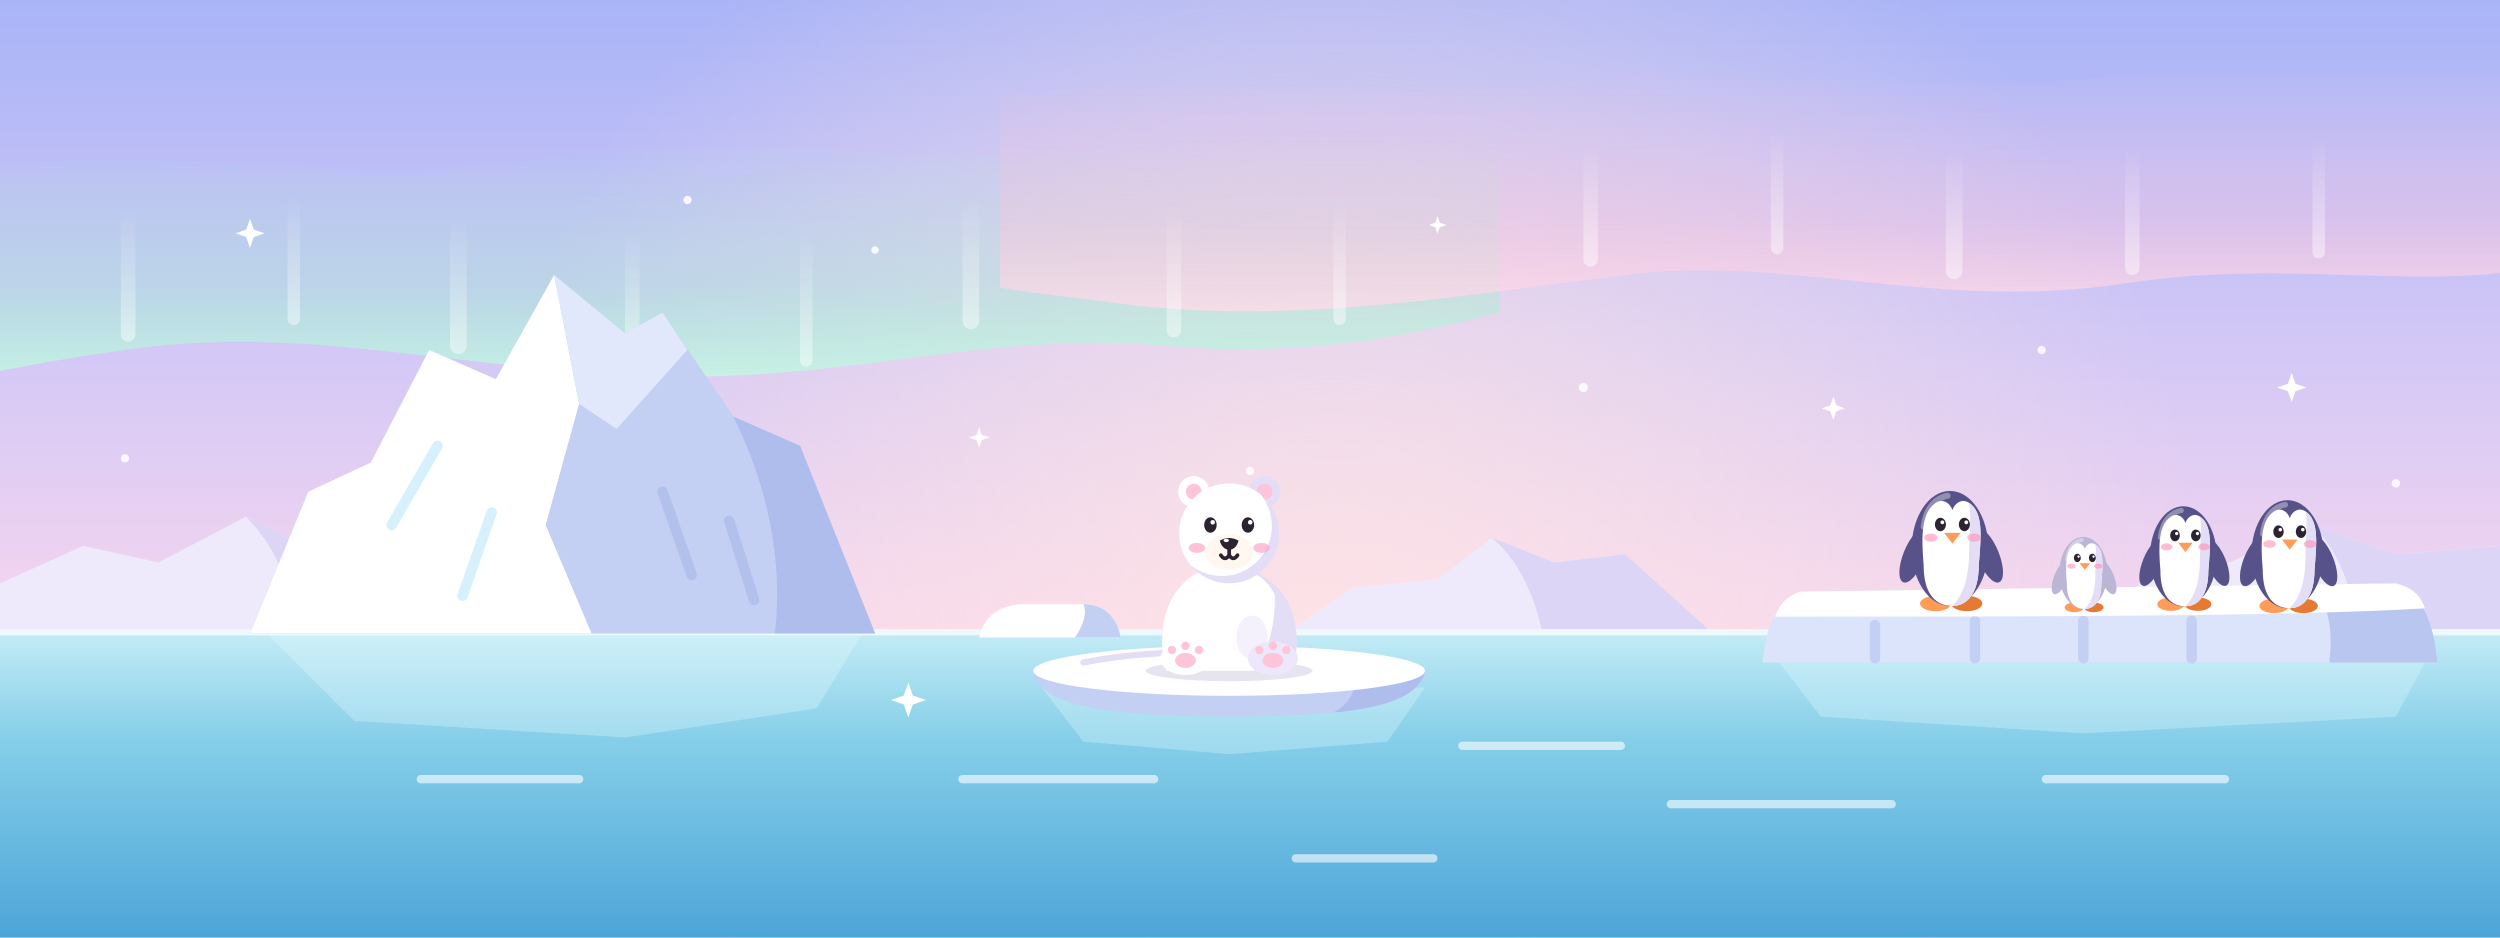
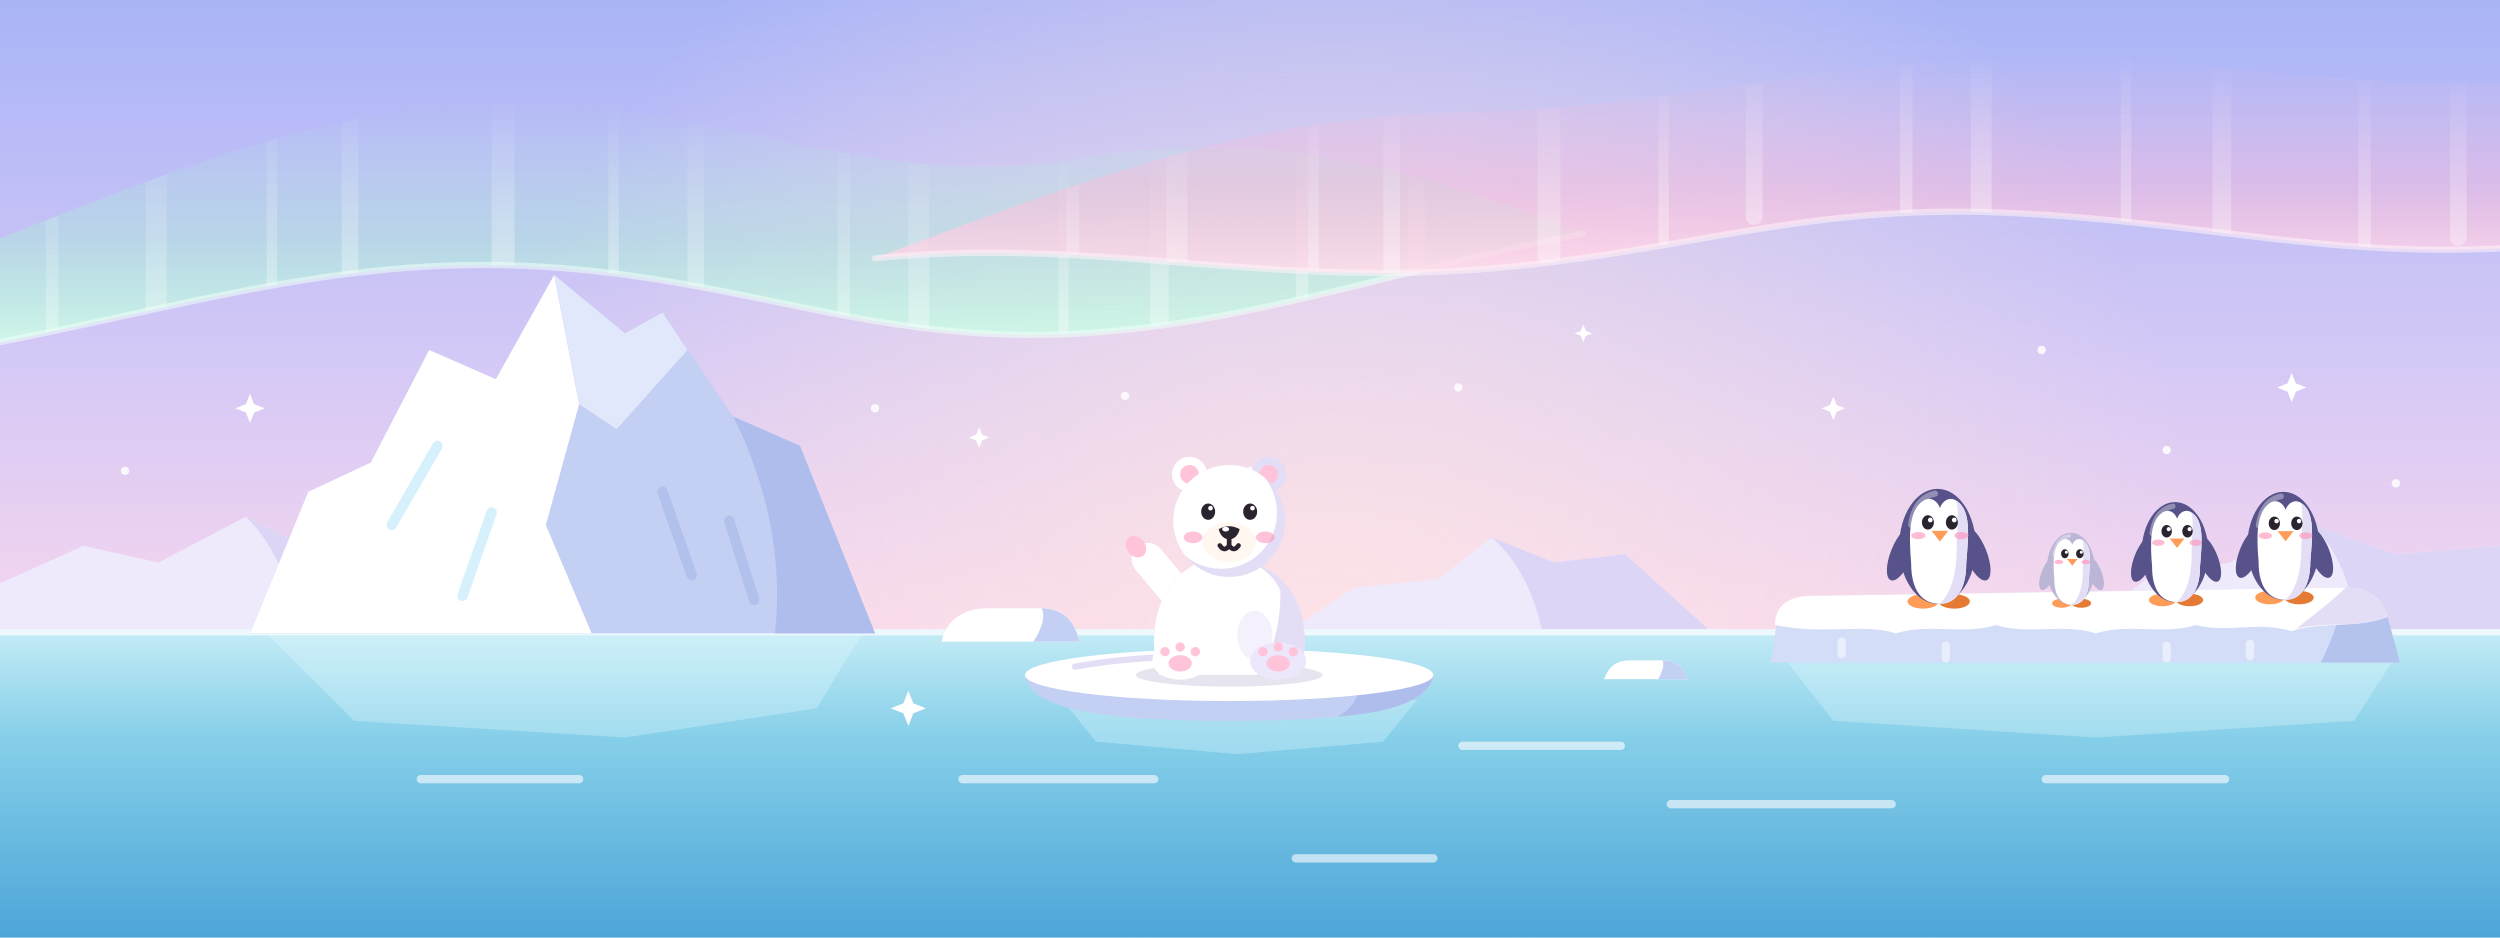
<svg xmlns="http://www.w3.org/2000/svg" viewBox="0 0 1200 450" preserveAspectRatio="xMidYMid slice">
  <defs>
    <linearGradient id="sky" x1="0" y1="0" x2="0" y2="306" gradientUnits="userSpaceOnUse">
      <stop offset="0" stop-color="#a9b4f7" />
      <stop offset="0.55" stop-color="#d3c8f6" />
      <stop offset="1" stop-color="#f7d6ee" />
    </linearGradient>
    <radialGradient id="glow" cx="640" cy="300" r="420" gradientUnits="userSpaceOnUse">
      <stop offset="0" stop-color="#ffe6e4" stop-opacity="0.8" />
      <stop offset="1" stop-color="#ffe6e4" stop-opacity="0" />
    </radialGradient>
-     <linearGradient id="auroraA" x1="0" y1="62" x2="0" y2="186" gradientUnits="userSpaceOnUse">
-       <stop offset="0" stop-color="#9ff0cf" stop-opacity="0" />
-       <stop offset="0.6" stop-color="#9ff0cf" stop-opacity="0.35" />
-       <stop offset="1" stop-color="#c7f8e4" stop-opacity="0.9" />
-     </linearGradient>
-     <linearGradient id="auroraB" x1="0" y1="30" x2="0" y2="156" gradientUnits="userSpaceOnUse">
-       <stop offset="0" stop-color="#ffc4da" stop-opacity="0" />
-       <stop offset="0.6" stop-color="#ffc4da" stop-opacity="0.35" />
-       <stop offset="1" stop-color="#ffe0ec" stop-opacity="0.85" />
+     <linearGradient id="auroraA" x1="0" y1="50" x2="0" y2="168" gradientUnits="userSpaceOnUse">
+       <stop offset="0" stop-color="#a6f2d4" stop-opacity="0" />
+       <stop offset="0.55" stop-color="#a6f2d4" stop-opacity="0.4" />
+       <stop offset="1" stop-color="#d2fbea" stop-opacity="0.95" />
+     </linearGradient>
+     <linearGradient id="auroraB" x1="0" y1="28" x2="0" y2="136" gradientUnits="userSpaceOnUse">
+       <stop offset="0" stop-color="#ffb8d6" stop-opacity="0" />
+       <stop offset="0.55" stop-color="#ffb8d6" stop-opacity="0.4" />
+       <stop offset="1" stop-color="#ffe0ee" stop-opacity="0.95" />
    </linearGradient>
    <linearGradient id="ray" x1="0" y1="0" x2="0" y2="1">
      <stop offset="0" stop-color="#fff" stop-opacity="0" />
-       <stop offset="1" stop-color="#fff" stop-opacity="0.45" />
+       <stop offset="1" stop-color="#fff" stop-opacity="0.5" />
    </linearGradient>
    <linearGradient id="sea" x1="0" y1="302" x2="0" y2="450" gradientUnits="userSpaceOnUse">
      <stop offset="0" stop-color="#c5ecf6" />
      <stop offset="0.35" stop-color="#86cfe9" />
      <stop offset="1" stop-color="#4da5d8" />
    </linearGradient>
+     <clipPath id="ribbonA">
+       <path d="M-20 168C80 150 160 122 260 128C360 134 420 166 520 160C600 155 660 132 760 112C660 74 600 62 520 76C420 92 360 54 260 50C160 46 80 84 -20 122Z" />
+     </clipPath>
+     <clipPath id="ribbonB">
+       <path d="M420 124C520 114 600 136 700 130C800 124 860 98 960 102C1060 106 1120 126 1220 118V38C1120 46 1060 24 960 28C860 32 800 52 700 54C600 56 520 86 420 124Z" />
+     </clipPath>
    <clipPath id="berg">
      <path d="M120 304L148 236L178 222L206 168L238 182L266 132L300 160L318 150L352 200L384 214L420 304Z" />
    </clipPath>
    <clipPath id="bearBody">
      <path d="M-30 0C-36 -20 -30 -44 -8 -50C14 -52 30 -40 32 -20C34 -8 30 0 24 0Z" />
    </clipPath>
    <clipPath id="bearHead">
      <circle cx="0" cy="-66" r="24" />
    </clipPath>
    <g id="penguin">
-       <ellipse cx="-6" cy="-2" rx="6.5" ry="3.2" fill="#ff9c57" />
-       <ellipse cx="7" cy="-2" rx="6.5" ry="3.2" fill="#e57a35" />
+       <ellipse cx="-6" cy="-2" rx="6.5" ry="3" fill="#ff9c57" />
+       <ellipse cx="7" cy="-2" rx="6.5" ry="3" fill="#e57a35" />
      <ellipse cx="-15" cy="-22" rx="4.5" ry="12" transform="rotate(22 -15 -22)" />
      <ellipse cx="16" cy="-22" rx="4.5" ry="12" transform="rotate(-22 16 -22)" />
      <ellipse cx="0" cy="-25" rx="16" ry="24" />
      <path d="M-11 -34C-10 -42 -6 -46 -1 -47" fill="none" stroke="#fff" stroke-width="2.5" stroke-linecap="round" opacity="0.35" />
      <path d="M-11 -18C-12 -30 -12 -40 -6 -44C-3 -46 0 -44 1 -41C2 -44 5 -46 8 -44C14 -40 13 -30 12 -18C12 -6 7 -1 1 -1C-6 -1 -11 -6 -11 -18Z" fill="#fff" />
      <path d="M8 -44C14 -40 13 -30 12 -18C12 -6 7 -1 1 -1C6 -6 8 -14 8 -24C8 -32 9 -38 8 -44Z" fill="#e4ddf6" />
-       <ellipse cx="-4" cy="-35" rx="2.3" ry="2.8" fill="#2b2330" />
-       <ellipse cx="6" cy="-35" rx="2.3" ry="2.8" fill="#2b2330" />
-       <circle cx="-3.2" cy="-35.9" r="0.8" fill="#fff" />
-       <circle cx="6.8" cy="-35.9" r="0.8" fill="#fff" />
+       <ellipse cx="-4" cy="-35" rx="2.5" ry="3" fill="#2b2330" />
+       <ellipse cx="6" cy="-35" rx="2.5" ry="3" fill="#2b2330" />
+       <circle cx="-3" cy="-36" r="1" fill="#fff" />
+       <circle cx="7" cy="-36" r="1" fill="#fff" />
      <path d="M-2.5 -31.5H4.5L1 -27Z" fill="#ff9c57" />
-       <ellipse cx="-8" cy="-29.5" rx="2.8" ry="1.7" fill="#ff8fb8" opacity="0.6" />
-       <ellipse cx="10" cy="-29.5" rx="2.8" ry="1.7" fill="#ff8fb8" opacity="0.6" />
-     </g>
-     <path id="spark" d="M0 -7l1.8 5.2 5.2 1.8-5.2 1.8-1.8 5.2-1.8-5.2-5.2-1.8 5.2-1.8z" />
+       <ellipse cx="-8" cy="-29.5" rx="3" ry="1.5" fill="#ff8fb8" opacity="0.6" />
+       <ellipse cx="10" cy="-29.5" rx="3" ry="1.5" fill="#ff8fb8" opacity="0.6" />
+     </g>
+     <path id="spark" d="M0 -7l2 5 5 2-5 2-2 5-2-5-5-2 5-2z" />
  </defs>
  <rect width="1200" height="320" fill="url(#sky)" />
  <circle cx="640" cy="300" r="420" fill="url(#glow)" />
-   <path d="M-20 82C80 66 160 92 260 76C360 60 440 84 540 70C620 60 680 72 720 66V150C680 160 630 172 560 166C470 158 400 186 300 180C210 175 140 156 60 168C30 172 0 178 -20 182Z" fill="url(#auroraA)" />
-   <path d="M480 46C560 34 640 52 740 40C840 28 920 48 1020 36C1100 28 1160 36 1220 30V128C1160 140 1100 124 1020 136C930 150 860 122 780 132C700 142 620 156 540 146C510 142 490 140 480 138Z" fill="url(#auroraB)" />
-   <g fill="url(#ray)">
-     <rect x="58" y="100" width="7" height="64" rx="3.5" />
-     <rect x="138" y="94" width="6" height="62" rx="3" />
-     <rect x="216" y="104" width="8" height="66" rx="4" />
-     <rect x="300" y="110" width="7" height="66" rx="3.5" />
-     <rect x="384" y="112" width="6" height="64" rx="3" />
-     <rect x="462" y="96" width="8" height="62" rx="4" />
-     <rect x="560" y="98" width="7" height="64" rx="3.5" />
-     <rect x="640" y="96" width="6" height="60" rx="3" />
-     <rect x="760" y="70" width="7" height="58" rx="3.5" />
-     <rect x="850" y="62" width="6" height="60" rx="3" />
-     <rect x="934" y="72" width="8" height="62" rx="4" />
-     <rect x="1020" y="70" width="7" height="62" rx="3.5" />
-     <rect x="1110" y="66" width="6" height="58" rx="3" />
-   </g>
+   <g clip-path="url(#ribbonA)">
+     <rect x="-20" y="40" width="790" height="140" fill="url(#auroraA)" />
+     <g fill="url(#ray)" opacity="0.7">
+       <rect x="22" y="70" width="6" height="100" rx="3" />
+       <rect x="70" y="56" width="10" height="110" rx="5" />
+       <rect x="128" y="48" width="5" height="100" rx="2.5" />
+       <rect x="164" y="44" width="8" height="96" rx="4" />
+       <rect x="236" y="44" width="11" height="90" rx="5.5" />
+       <rect x="292" y="50" width="5" height="88" rx="2.5" />
+       <rect x="330" y="54" width="8" height="100" rx="4" />
+       <rect x="402" y="62" width="6" height="104" rx="3" />
+       <rect x="436" y="66" width="10" height="100" rx="5" />
+       <rect x="508" y="72" width="5" height="88" rx="2.5" />
+       <rect x="552" y="70" width="9" height="88" rx="4.5" />
+       <rect x="622" y="64" width="6" height="84" rx="3" />
+       <rect x="676" y="74" width="8" height="62" rx="4" />
+     </g>
+   </g>
+   <path d="M-20 168C80 150 160 122 260 128C360 134 420 166 520 160C600 155 660 132 760 112" fill="none" stroke="#effff8" stroke-width="3" stroke-linecap="round" opacity="0.55" />
+   <g clip-path="url(#ribbonB)">
+     <rect x="410" y="20" width="820" height="120" fill="url(#auroraB)" />
+     <g fill="url(#ray)" opacity="0.7">
+       <rect x="512" y="64" width="6" height="80" rx="3" />
+       <rect x="560" y="54" width="10" height="86" rx="5" />
+       <rect x="628" y="46" width="5" height="90" rx="2.5" />
+       <rect x="664" y="44" width="8" height="88" rx="4" />
+       <rect x="738" y="38" width="11" height="90" rx="5.5" />
+       <rect x="796" y="32" width="5" height="86" rx="2.5" />
+       <rect x="838" y="28" width="8" height="80" rx="4" />
+       <rect x="912" y="22" width="6" height="84" rx="3" />
+       <rect x="946" y="22" width="10" height="84" rx="5" />
+       <rect x="1018" y="24" width="5" height="88" rx="2.5" />
+       <rect x="1062" y="28" width="9" height="96" rx="4.5" />
+       <rect x="1132" y="32" width="6" height="92" rx="3" />
+       <rect x="1176" y="34" width="8" height="84" rx="4" />
+     </g>
+   </g>
+   <path d="M420 124C520 114 600 136 700 130C800 124 860 98 960 102C1060 106 1120 126 1220 118" fill="none" stroke="#fff3f8" stroke-width="3" stroke-linecap="round" opacity="0.55" />
  <g fill="#fff">
-     <use href="#spark" transform="translate(120 112)" />
+     <use href="#spark" transform="translate(120 196)" />
    <use href="#spark" transform="translate(880 196) scale(0.8)" />
    <use href="#spark" transform="translate(1100 186)" />
    <use href="#spark" transform="translate(470 210) scale(0.7)" />
-     <use href="#spark" transform="translate(690 108) scale(0.6)" />
+     <use href="#spark" transform="translate(760 160) scale(0.6)" />
  </g>
  <g fill="#fff" opacity="0.85">
-     <circle cx="230" cy="214" r="2.2" />
-     <circle cx="330" cy="96" r="2" />
+     <circle cx="230" cy="214" r="2" />
+     <circle cx="330" cy="176" r="2" />
    <circle cx="600" cy="226" r="2" />
-     <circle cx="760" cy="186" r="2.2" />
+     <circle cx="700" cy="186" r="2" />
    <circle cx="980" cy="168" r="2" />
    <circle cx="1150" cy="232" r="2" />
-     <circle cx="60" cy="220" r="2" />
-     <circle cx="420" cy="120" r="1.8" />
+     <circle cx="60" cy="226" r="2" />
+     <circle cx="420" cy="196" r="2" />
+     <circle cx="1040" cy="216" r="2" />
+     <circle cx="540" cy="190" r="2" />
  </g>
  <path d="M0 302V280L40 262L76 270L118 248L150 264L200 272L250 302Z" fill="#eee9fb" />
  <path d="M118 248L150 264L200 272L250 302H140C140 280 132 262 118 248Z" fill="#dcd5f5" />
  <path d="M620 302L650 282L690 278L716 258L746 270L780 266L820 302Z" fill="#eee9fb" />
  <path d="M716 258L746 270L780 266L820 302H740C736 284 728 268 716 258Z" fill="#dcd5f5" />
  <path d="M1000 302L1030 278L1070 270L1110 252L1150 266L1200 262V302Z" fill="#eee9fb" />
  <path d="M1110 252L1150 266L1200 262V302H1130C1130 282 1122 264 1110 252Z" fill="#dcd5f5" />
  <rect y="302" width="1200" height="148" fill="url(#sea)" />
  <rect y="302" width="1200" height="3" fill="#fff" opacity="0.7" />
  <path d="M128 304H414L392 340L300 354L170 346Z" fill="#e6fbff" opacity="0.3" />
  <g clip-path="url(#berg)">
    <rect x="116" y="128" width="308" height="180" fill="#c3cff3" />
    <path d="M120 304L148 236L178 222L206 168L238 182L266 132L278 194L262 252L284 304Z" fill="#fff" />
    <path d="M266 132L300 160L318 150L330 168L296 206L278 194Z" fill="#e1e8fb" />
-     <path d="M278 194L296 206L330 168L352 200L384 214L420 304H284L262 252Z" fill="#c3cff3" />
    <path d="M352 200L384 214L420 304H372C376 268 368 232 352 200Z" fill="#aebdec" />
    <path d="M188 252L210 214M222 286L236 246" stroke="#d6f1fb" stroke-width="5" stroke-linecap="round" />
    <path d="M318 236L332 276M350 250L362 288" stroke="#b2c0ec" stroke-width="5" stroke-linecap="round" />
  </g>
-   <path d="M470 306C472 296 480 290 492 290H520C530 290 536 296 538 306Z" fill="#fff" />
-   <path d="M520 290C530 290 536 296 538 306H516C520 300 522 294 520 290Z" fill="#c3cff3" />
-   <path d="M854 318H1164L1150 344L1000 352L874 344Z" fill="#e6fbff" opacity="0.3" />
-   <path d="M846 318C848 300 852 290 864 284L1150 280C1162 284 1168 298 1170 318Z" fill="#dbe4fb" />
-   <path d="M1110 281L1150 280C1162 284 1168 298 1170 318H1118C1120 304 1118 290 1110 281Z" fill="#b9c6ef" />
-   <path d="M900 300V316M948 298V316M1000 298V316M1052 298V316" stroke="#c3cff3" stroke-width="5" stroke-linecap="round" />
-   <path d="M864 284L1150 280C1158 282 1162 286 1164 292C1100 296 960 296 852 296C854 290 858 286 864 284Z" fill="#fff" />
-   <use href="#penguin" transform="translate(936 292) scale(1.15)" fill="#57538a" />
-   <use href="#penguin" transform="translate(1000 293) scale(0.72)" fill="#bcb6d6" />
-   <use href="#penguin" transform="translate(1048 292)" fill="#57538a" />
-   <use href="#penguin" transform="translate(1098 293) scale(1.08)" fill="#57538a" />
+   <path d="M452 308C454 298 462 292 474 292H500C510 292 516 298 518 308Z" fill="#fff" />
+   <path d="M500 292C510 292 516 298 518 308H496C500 302 502 296 500 292Z" fill="#c3cff3" />
+   <path d="M770 326C772 320 776 317 782 317H798C804 317 808 320 810 326Z" fill="#fff" />
+   <path d="M798 317C804 317 808 320 810 326H796C798 322 799 319 798 317Z" fill="#c3cff3" />
+   <path d="M858 318H1148L1130 346L1006 354L880 346Z" fill="#e6fbff" opacity="0.3" />
+   <path d="M850 318L853 298C855 290 862 286 872 286L1126 282C1138 282 1144 288 1146 296L1152 318Z" fill="#d3ddf8" />
+   <path d="M1126 282C1138 282 1144 288 1146 296L1152 318H1114C1120 306 1124 294 1126 282Z" fill="#b4c2ee" />
+   <path d="M852 300C852 291 858 286 870 286L1126 282C1138 282 1144 288 1146 296C1132 302 1114 298 1100 303C1084 298 1070 304 1054 300C1038 305 1022 299 1006 304C990 299 974 305 958 300C942 305 926 299 910 304C894 299 876 305 852 300Z" fill="#fff" />
+   <path d="M1126 282C1138 282 1144 288 1146 296C1132 302 1114 298 1102 302C1112 294 1120 288 1126 282Z" fill="#e4ddf6" />
+   <path d="M884 308V314M934 310V316M1040 310V316M1080 309V315" stroke="#e8eefc" stroke-width="4" stroke-linecap="round" />
+   <use href="#penguin" transform="translate(930 291) scale(1.15)" fill="#57538a" />
+   <use href="#penguin" transform="translate(994 291) scale(0.72)" fill="#bcb6d6" />
+   <use href="#penguin" transform="translate(1044 290)" fill="#57538a" />
+   <use href="#penguin" transform="translate(1096 289) scale(1.08)" fill="#57538a" />
  <g fill="#fff" opacity="0.6">
    <rect x="460" y="372" width="96" height="4" rx="2" />
    <rect x="700" y="356" width="80" height="4" rx="2" />
    <rect x="800" y="384" width="110" height="4" rx="2" />
    <rect x="200" y="372" width="80" height="4" rx="2" />
    <rect x="980" y="372" width="90" height="4" rx="2" />
    <rect x="620" y="410" width="70" height="4" rx="2" />
  </g>
-   <use href="#spark" transform="translate(436 336) scale(1.2)" fill="#fff" />
-   <path d="M500 330H684L666 356L590 362L520 356Z" fill="#e6fbff" opacity="0.3" />
-   <path d="M496 322C498 336 520 344 590 344C660 344 682 336 684 322Z" fill="#c3cff3" />
-   <path d="M640 342C664 340 682 334 684 322H650C652 330 648 338 640 342Z" fill="#aebdec" />
-   <ellipse cx="590" cy="322" rx="94" ry="12" fill="#fff" />
-   <path d="M520 318C540 314 560 313 580 313" fill="none" stroke="#e4ddf6" stroke-width="3" stroke-linecap="round" />
-   <g transform="translate(590 322)">
+   <use href="#spark" transform="translate(436 340) scale(1.2)" fill="#fff" />
+   <path d="M510 336H680L664 356L594 362L526 356Z" fill="#e6fbff" opacity="0.3" />
+   <path d="M492 324C494 338 518 346 590 346C662 346 686 338 688 324Z" fill="#c3cff3" />
+   <path d="M642 344C668 342 686 336 688 324H652C654 332 650 340 642 344Z" fill="#aebdec" />
+   <ellipse cx="590" cy="324" rx="98" ry="12.5" fill="#fff" />
+   <path d="M516 320C538 316 560 315 582 315" fill="none" stroke="#e4ddf6" stroke-width="3" stroke-linecap="round" />
+   <g transform="translate(590 324) scale(1.12)">
    <ellipse cx="0" cy="0" rx="40" ry="5" fill="#4b3a8c" opacity="0.14" />
+     <rect x="-7" y="-30" width="14" height="32" rx="7" fill="#fff" transform="translate(-20 -32) rotate(-40)" />
+     <ellipse cx="-40" cy="-55" rx="4" ry="5" fill="#ffc4da" transform="rotate(-40 -40 -55)" />
    <g clip-path="url(#bearBody)">
      <rect x="-40" y="-56" width="80" height="60" fill="#e4ddf6" />
      <path d="M-30 0C-36 -20 -30 -44 -8 -50C6 -52 18 -46 22 -36C22 -20 18 -8 12 0Z" fill="#fff" />
    </g>
-     <ellipse cx="-10" cy="-16" rx="7.5" ry="10.5" fill="#fff" />
-     <ellipse cx="11" cy="-16" rx="7.5" ry="10.5" fill="#f4f0fc" />
+     <ellipse cx="11" cy="-17" rx="7.5" ry="10.5" fill="#f4f0fc" />
    <ellipse cx="-21" cy="-6" rx="12" ry="8" fill="#fff" />
    <ellipse cx="21" cy="-6" rx="12" ry="8" fill="#ece7fa" />
    <g fill="#ffc4da">
-       <ellipse cx="-21" cy="-5" rx="5" ry="3.6" />
+       <ellipse cx="-21" cy="-5" rx="5" ry="3.5" />
      <circle cx="-27.5" cy="-10" r="2" />
      <circle cx="-21" cy="-12" r="2" />
      <circle cx="-14.5" cy="-10" r="2" />
-       <ellipse cx="21" cy="-5" rx="5" ry="3.6" />
+       <ellipse cx="21" cy="-5" rx="5" ry="3.5" />
      <circle cx="14.5" cy="-10" r="2" />
      <circle cx="21" cy="-12" r="2" />
      <circle cx="27.5" cy="-10" r="2" />
    </g>
    <circle cx="-17" cy="-86" r="7.5" fill="#fff" />
    <circle cx="17" cy="-86" r="7.5" fill="#e4ddf6" />
-     <circle cx="-17" cy="-86" r="3.8" fill="#ffc4da" />
-     <circle cx="17" cy="-86" r="3.8" fill="#ffc4da" />
+     <circle cx="-17" cy="-86" r="4" fill="#ffc4da" />
+     <circle cx="17" cy="-86" r="4" fill="#ffc4da" />
    <g clip-path="url(#bearHead)">
      <rect x="-26" y="-92" width="52" height="52" fill="#e4ddf6" />
      <circle cx="-3.5" cy="-69.5" r="24" fill="#fff" />
    </g>
    <ellipse cx="0" cy="-57" rx="11.5" ry="8.5" fill="#fff7f0" />
    <path d="M-4.5 -62.5Q0 -65 4.5 -62.5Q3.5 -58.5 0 -58Q-3.5 -58.5 -4.5 -62.5Z" fill="#2b2330" />
-     <ellipse cx="-1.4" cy="-62.6" rx="1.3" ry="0.8" fill="#fff" />
-     <path d="M0 -58V-55.5M-4 -55.5Q-2 -52.5 0 -55.5Q2 -52.5 4 -55.5" fill="none" stroke="#2b2330" stroke-width="1.8" stroke-linecap="round" stroke-linejoin="round" />
-     <ellipse cx="-9" cy="-70" rx="3" ry="3.7" fill="#2b2330" />
-     <ellipse cx="9" cy="-70" rx="3" ry="3.7" fill="#2b2330" />
-     <circle cx="-7.9" cy="-71.3" r="1.1" fill="#fff" />
-     <circle cx="10.1" cy="-71.3" r="1.1" fill="#fff" />
-     <ellipse cx="-15.5" cy="-59" rx="4" ry="2.4" fill="#ff8fb8" opacity="0.55" />
-     <ellipse cx="15.5" cy="-59" rx="4" ry="2.4" fill="#ff8fb8" opacity="0.55" />
+     <ellipse cx="-1.5" cy="-62.5" rx="1.5" ry="1" fill="#fff" />
+     <path d="M0 -58V-55.5M-4 -55.5Q-2 -52.5 0 -55.5Q2 -52.5 4 -55.5" fill="none" stroke="#2b2330" stroke-width="2" stroke-linecap="round" stroke-linejoin="round" />
+     <ellipse cx="-9" cy="-70" rx="3" ry="3.5" fill="#2b2330" />
+     <ellipse cx="9" cy="-70" rx="3" ry="3.5" fill="#2b2330" />
+     <circle cx="-8" cy="-71.5" r="1" fill="#fff" />
+     <circle cx="10" cy="-71.5" r="1" fill="#fff" />
+     <ellipse cx="-15.5" cy="-59" rx="4" ry="2.5" fill="#ff8fb8" opacity="0.55" />
+     <ellipse cx="15.5" cy="-59" rx="4" ry="2.5" fill="#ff8fb8" opacity="0.55" />
  </g>
</svg>
